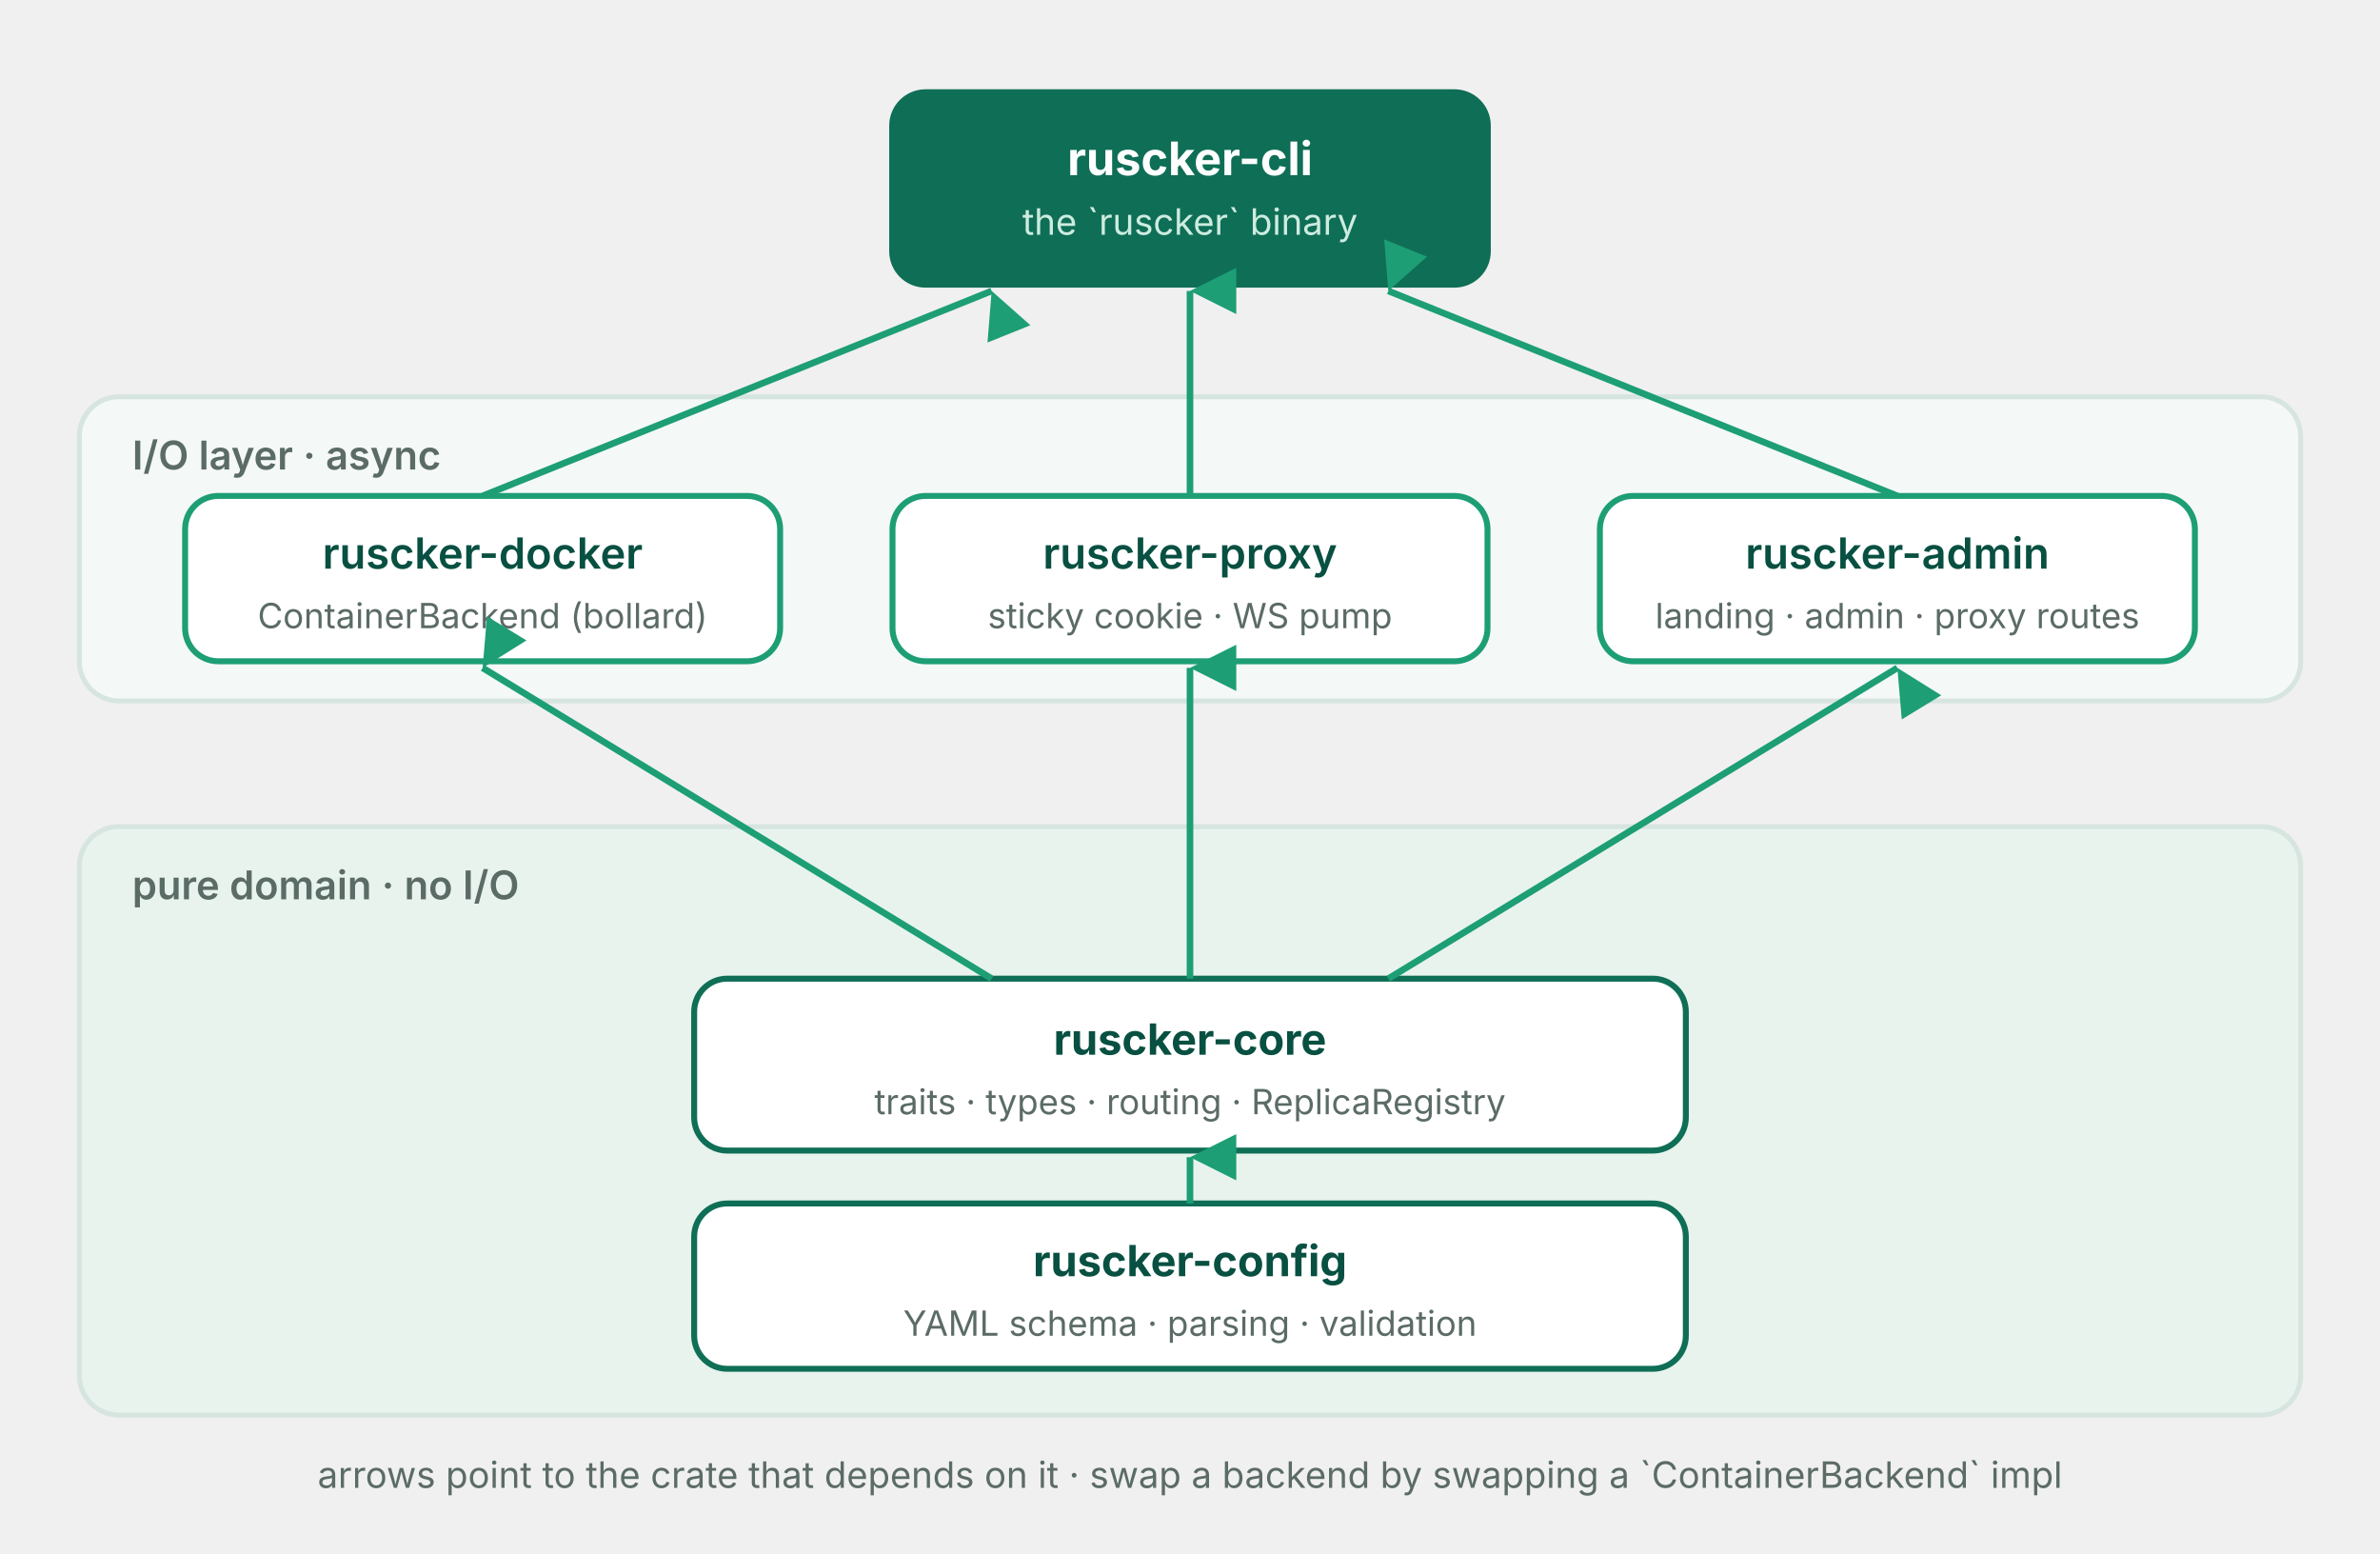
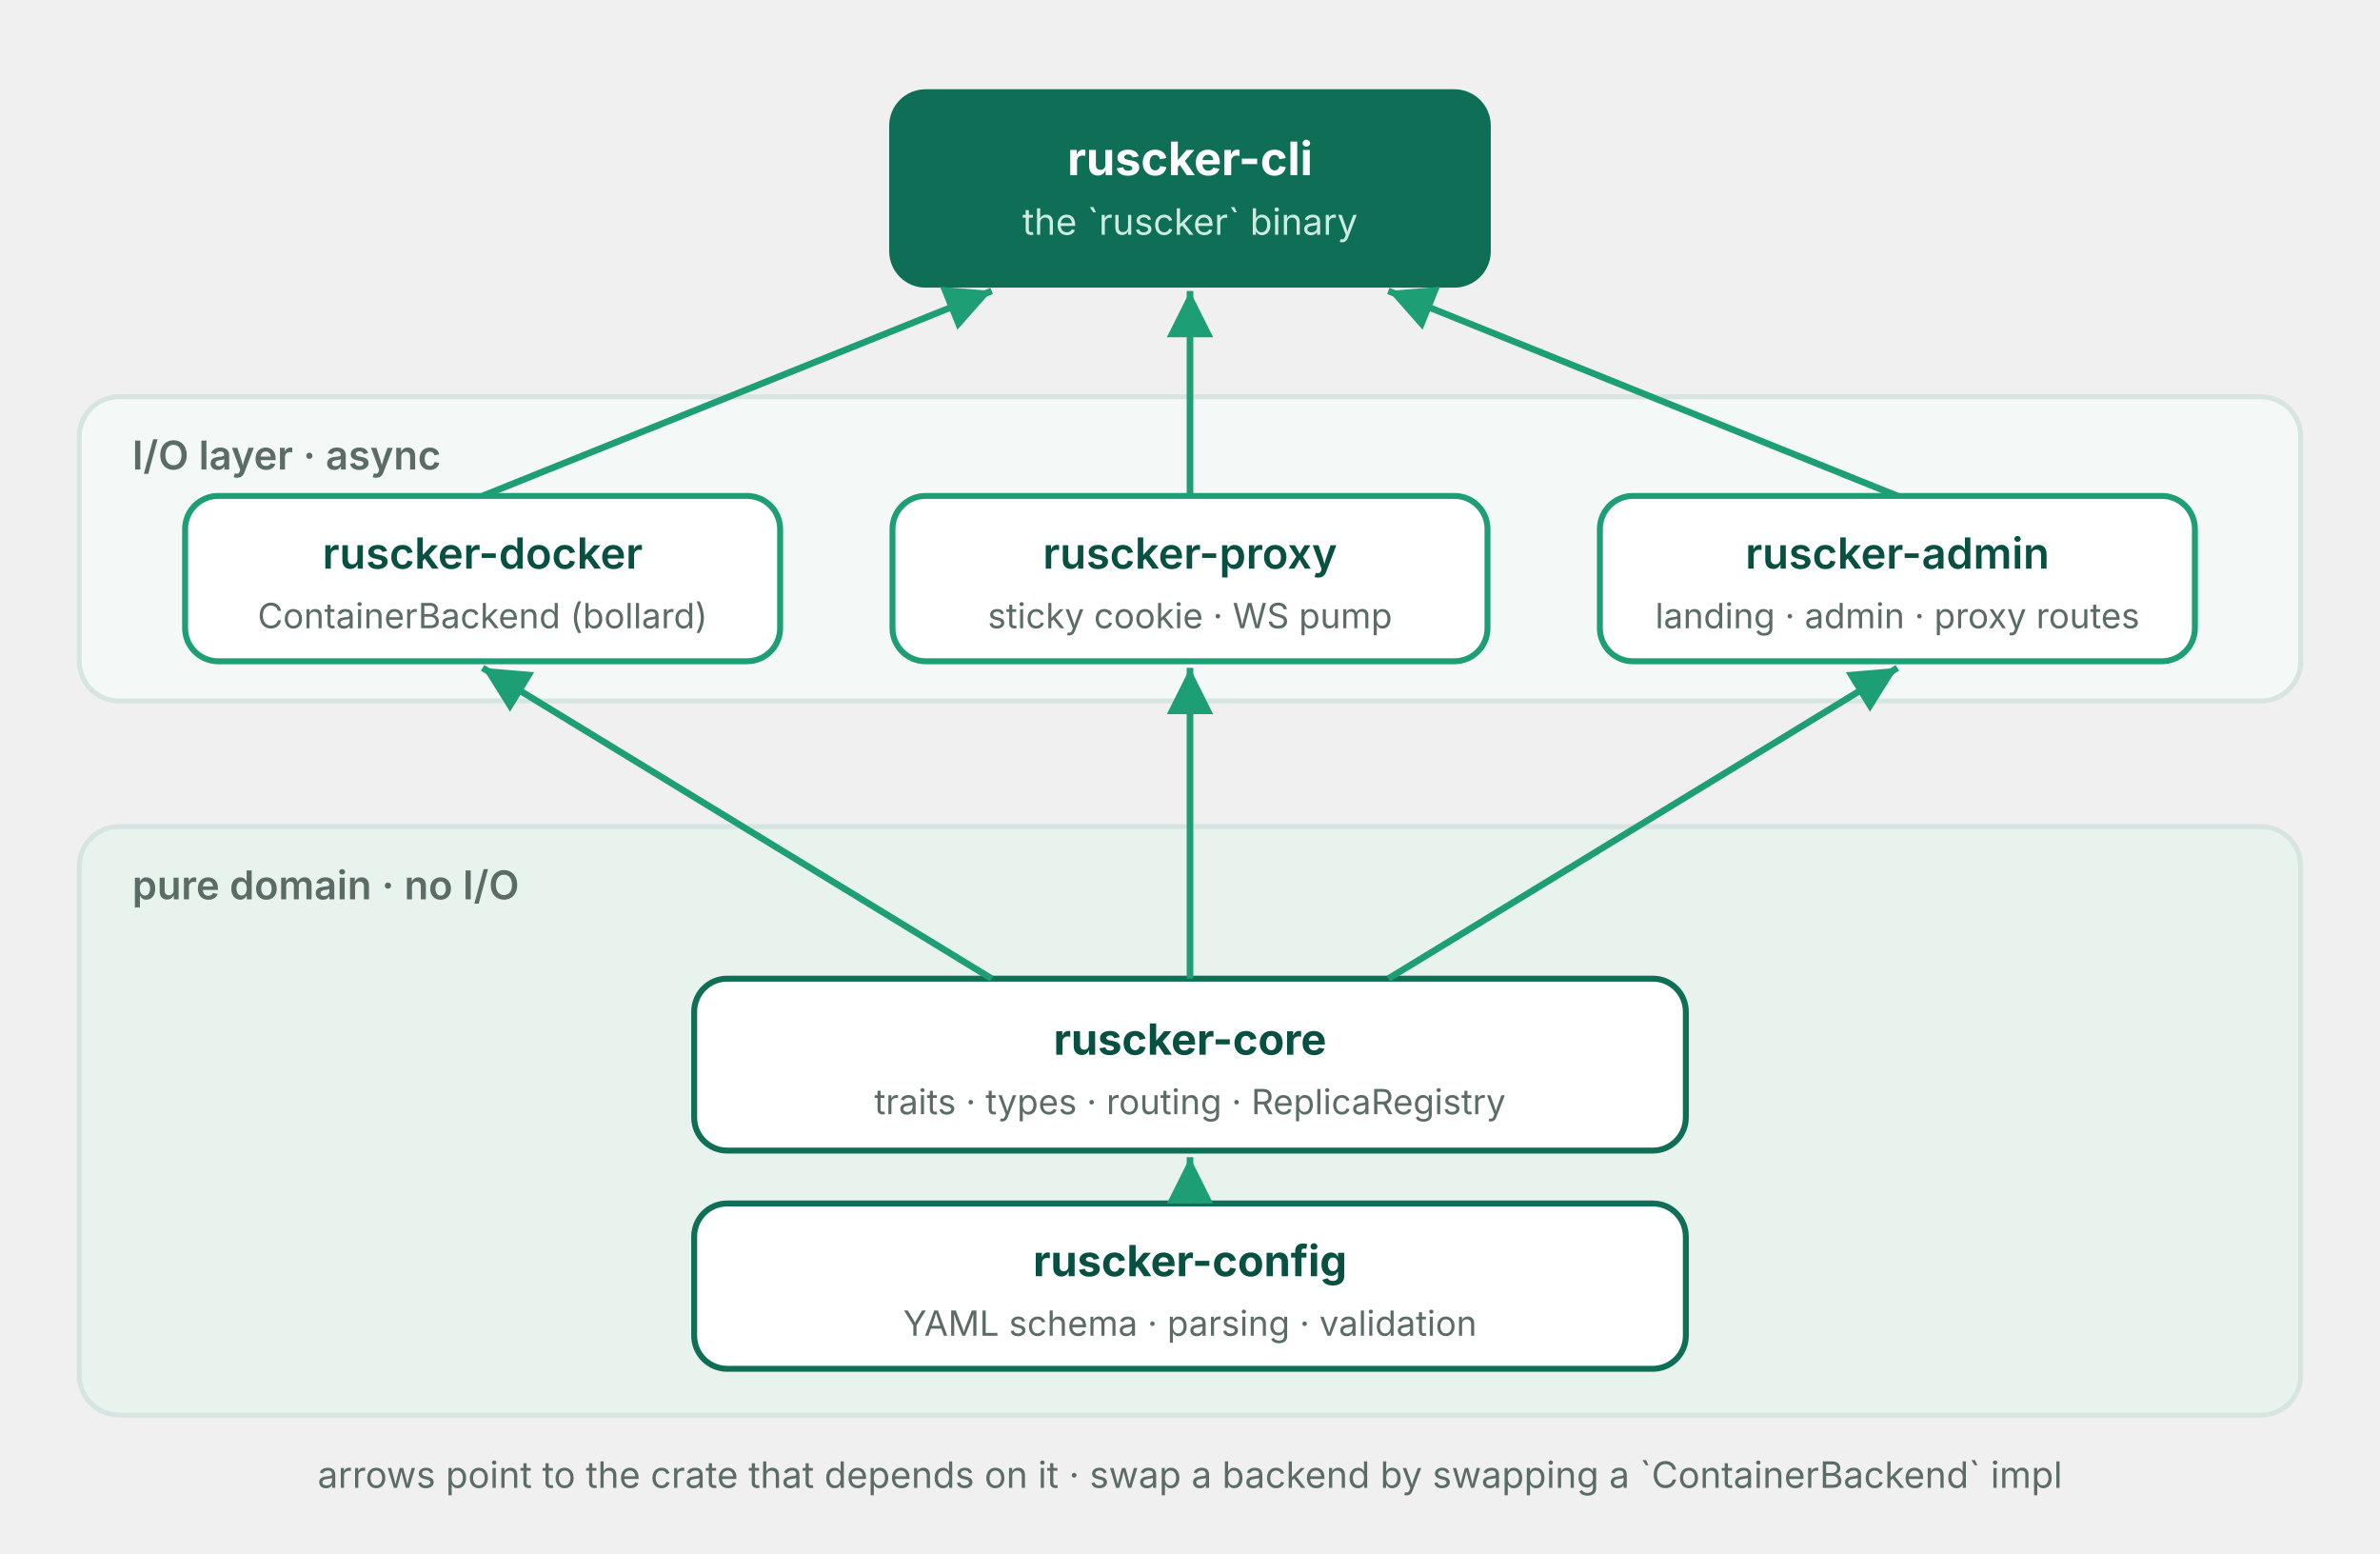
<svg xmlns="http://www.w3.org/2000/svg" viewBox="0 0 720 470" width="720" height="470" font-family="Jost, Inter, system-ui, -apple-system, sans-serif" role="img" aria-label="Crate dependency map: ruscker-cli (binary) builds on the I/O crates (docker, proxy, admin), which build on ruscker-core, which builds on ruscker-config. Config and core are pure-domain with no I/O.">
  <defs>
-     <marker id="up" viewBox="0 0 10 10" refX="5" refY="0" markerWidth="7" markerHeight="7" orient="auto">
-       <path d="M0,10 L5,0 L10,10 z" fill="#1D9E75" />
+     <marker id="up" viewBox="0 0 10 10" refX="10" refY="5" markerWidth="7" markerHeight="7" orient="auto">
+       <path d="M0,0 L10,5 L0,10 z" fill="#1D9E75" />
    </marker>
  </defs>
  <rect x="24" y="120" width="672" height="92" rx="12" fill="#F4F8F7" stroke="#D7E5E0" stroke-width="1.5" />
  <text x="40" y="142" font-size="12" font-weight="600" fill="#5B6B66">I/O layer · async</text>
  <rect x="24" y="250" width="672" height="178" rx="12" fill="#E8F3EE" stroke="#D7E5E0" stroke-width="1.5" />
  <text x="40" y="272" font-size="12" font-weight="600" fill="#5B6B66">pure domain · no I/O</text>
  <rect x="270" y="28" width="180" height="58" rx="10" fill="#0F6E56" stroke="#0F6E56" stroke-width="2" />
  <text x="360" y="53" text-anchor="middle" font-size="14" font-weight="700" fill="#FFFFFF">ruscker-cli</text>
  <text x="360" y="71" text-anchor="middle" font-size="11" fill="#CDECE0">the `ruscker` binary</text>
  <rect x="56" y="150" width="180" height="50" rx="10" fill="#FFFFFF" stroke="#1D9E75" stroke-width="1.8" />
  <text x="146" y="172" text-anchor="middle" font-size="13" font-weight="600" fill="#085041">ruscker-docker</text>
  <text x="146" y="190" text-anchor="middle" font-size="10.5" fill="#5B6B66">ContainerBackend (bollard)</text>
  <rect x="270" y="150" width="180" height="50" rx="10" fill="#FFFFFF" stroke="#1D9E75" stroke-width="1.8" />
  <text x="360" y="172" text-anchor="middle" font-size="13" font-weight="600" fill="#085041">ruscker-proxy</text>
  <text x="360" y="190" text-anchor="middle" font-size="10.5" fill="#5B6B66">sticky cookie · WS pump</text>
  <rect x="484" y="150" width="180" height="50" rx="10" fill="#FFFFFF" stroke="#1D9E75" stroke-width="1.8" />
  <text x="574" y="172" text-anchor="middle" font-size="13" font-weight="600" fill="#085041">ruscker-admin</text>
  <text x="574" y="190" text-anchor="middle" font-size="10.5" fill="#5B6B66">landing · admin · proxy routes</text>
  <rect x="210" y="296" width="300" height="52" rx="10" fill="#FFFFFF" stroke="#0F6E56" stroke-width="1.8" />
  <text x="360" y="319" text-anchor="middle" font-size="13" font-weight="700" fill="#085041">ruscker-core</text>
  <text x="360" y="337" text-anchor="middle" font-size="10.5" fill="#5B6B66">traits · types · routing · ReplicaRegistry</text>
  <rect x="210" y="364" width="300" height="50" rx="10" fill="#FFFFFF" stroke="#0F6E56" stroke-width="1.8" />
  <text x="360" y="386" text-anchor="middle" font-size="13" font-weight="700" fill="#085041">ruscker-config</text>
  <text x="360" y="404" text-anchor="middle" font-size="10.5" fill="#5B6B66">YAML schema · parsing · validation</text>
  <line x1="146" y1="150" x2="300" y2="88" stroke="#1D9E75" stroke-width="2" marker-end="url(#up)" />
  <line x1="360" y1="150" x2="360" y2="88" stroke="#1D9E75" stroke-width="2" marker-end="url(#up)" />
  <line x1="574" y1="150" x2="420" y2="88" stroke="#1D9E75" stroke-width="2" marker-end="url(#up)" />
  <line x1="300" y1="296" x2="146" y2="202" stroke="#1D9E75" stroke-width="2" marker-end="url(#up)" />
  <line x1="360" y1="296" x2="360" y2="202" stroke="#1D9E75" stroke-width="2" marker-end="url(#up)" />
  <line x1="420" y1="296" x2="574" y2="202" stroke="#1D9E75" stroke-width="2" marker-end="url(#up)" />
  <line x1="360" y1="364" x2="360" y2="350" stroke="#1D9E75" stroke-width="2" marker-end="url(#up)" />
  <text x="360" y="450" text-anchor="middle" font-size="11" fill="#5B6B66">arrows point to the crate that depends on it · swap a backend by swapping a `ContainerBackend` impl</text>
</svg>
